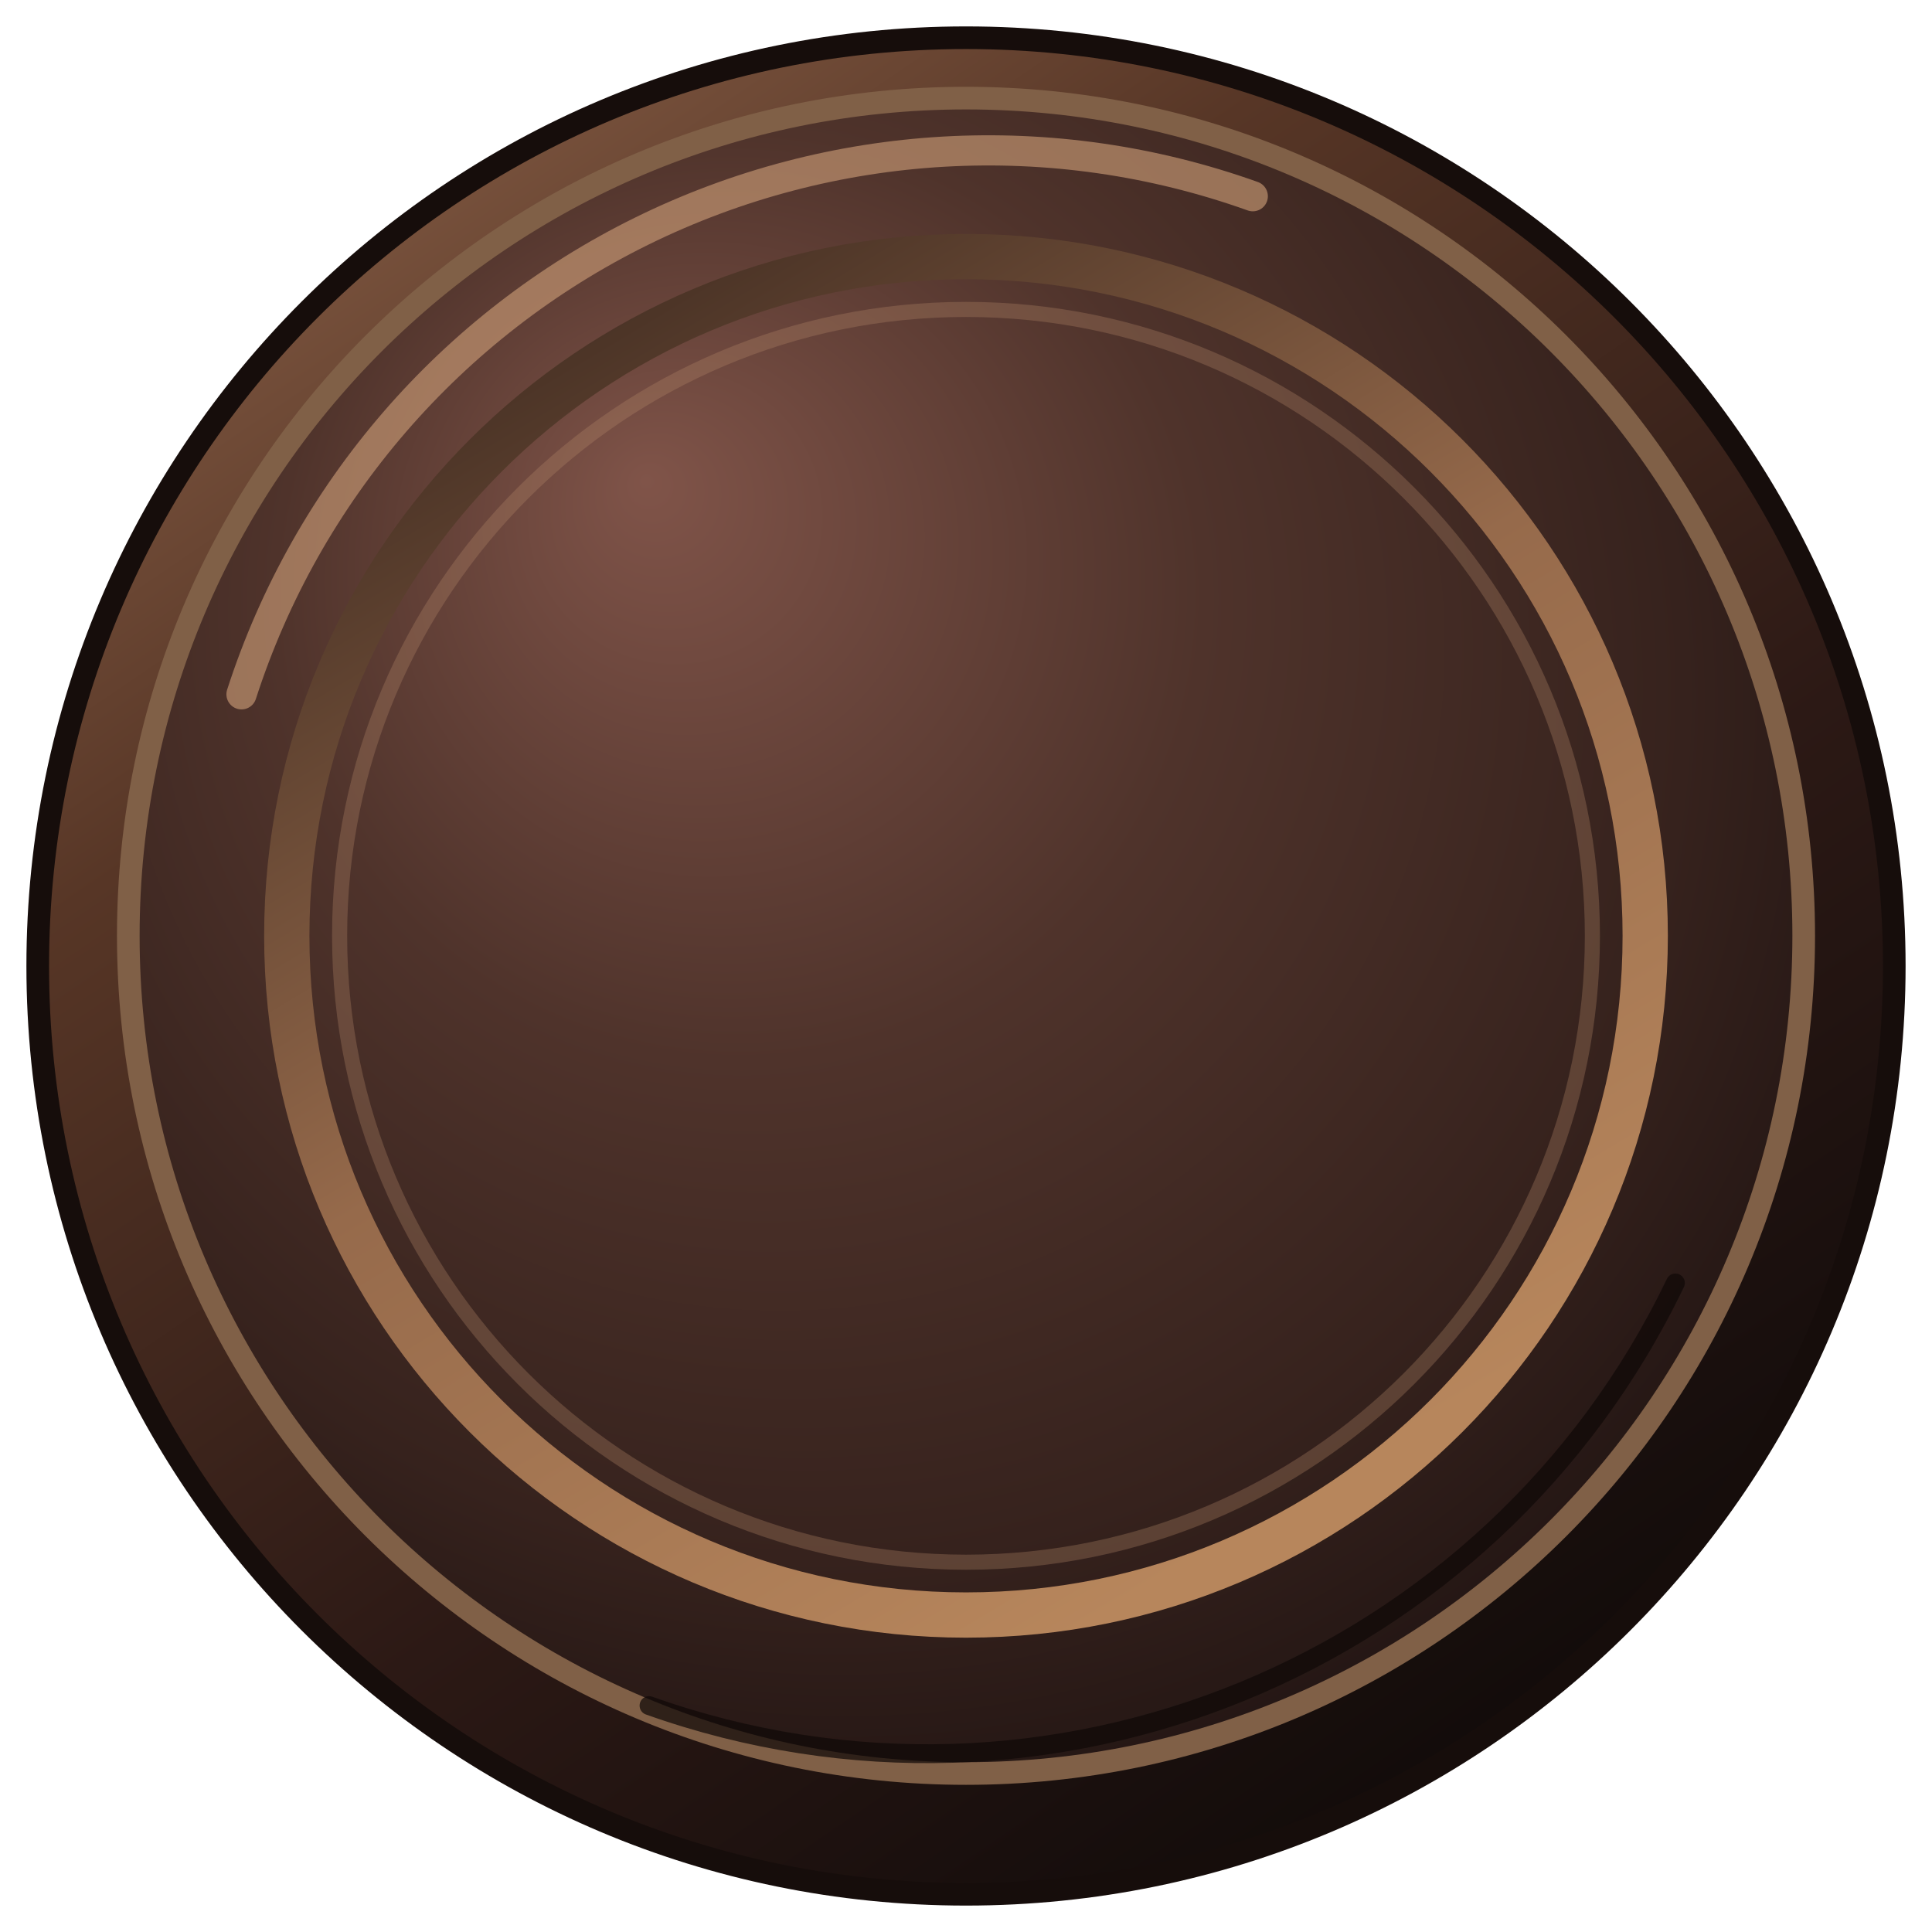
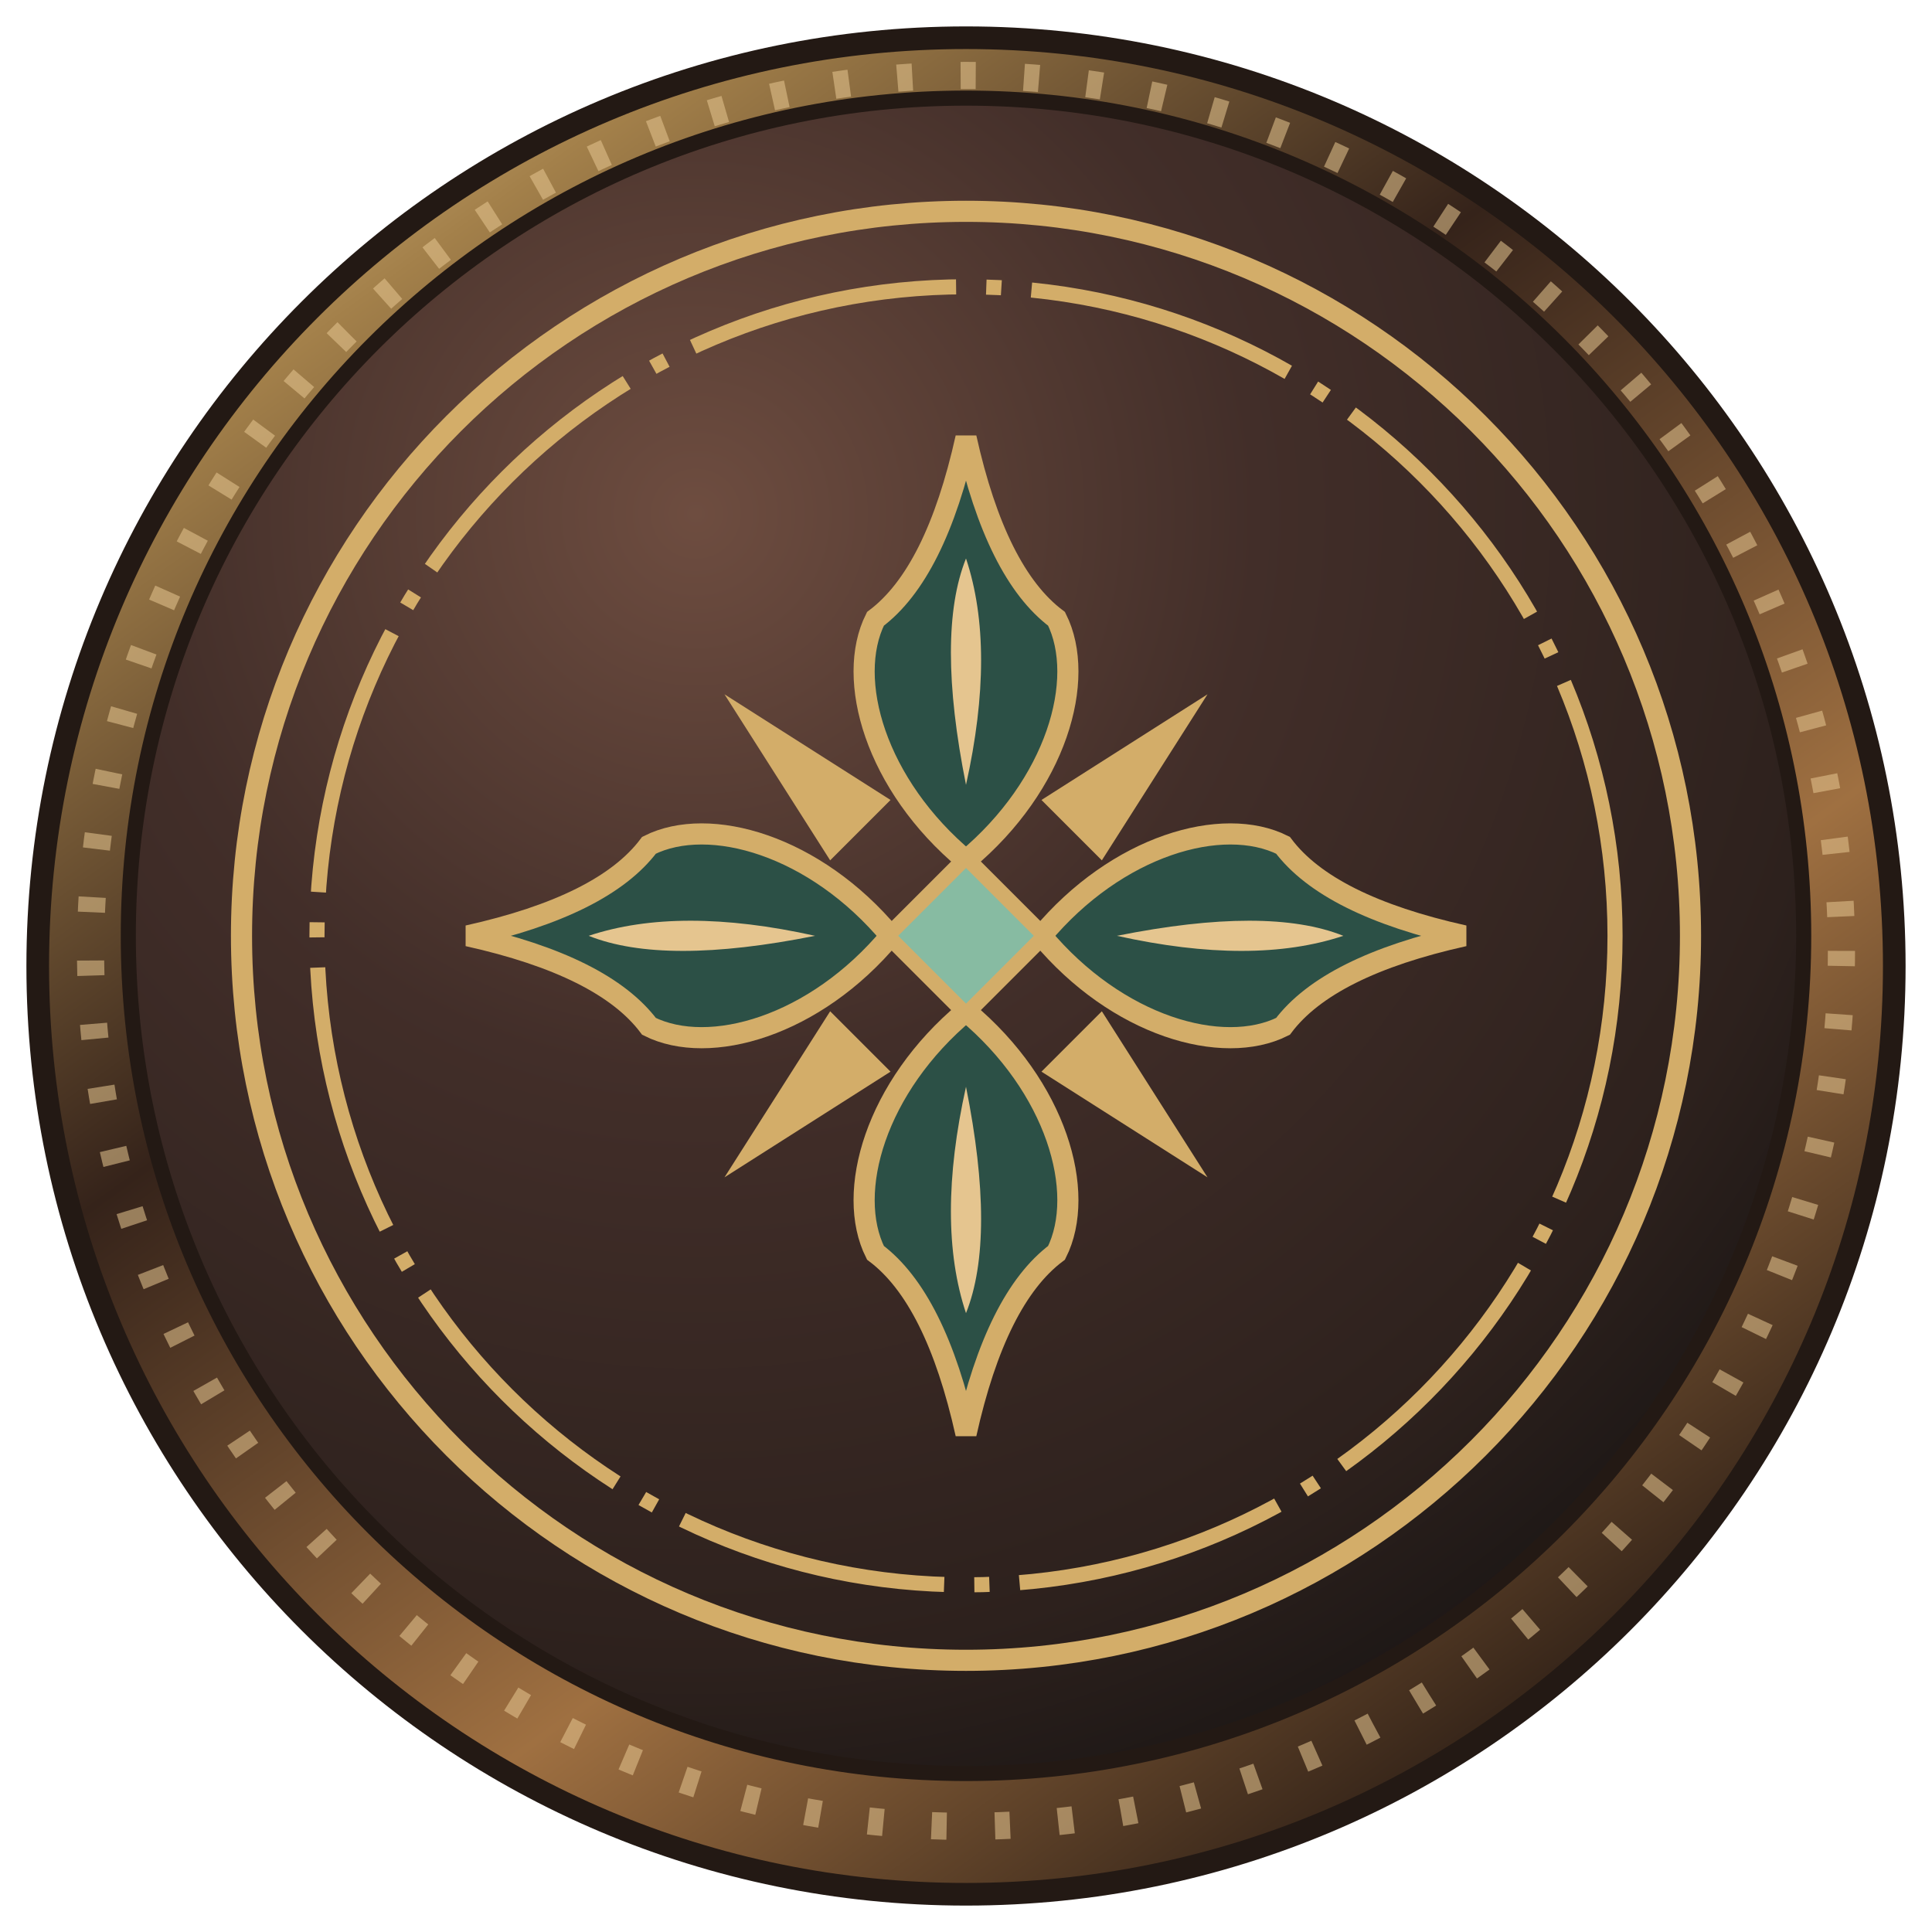
- <svg xmlns="http://www.w3.org/2000/svg" viewBox="0 0 128 128">
+ <svg xmlns="http://www.w3.org/2000/svg" xmlns:xlink="http://www.w3.org/1999/xlink" viewBox="0 0 128 128">
  <defs>
-     <linearGradient id="bevel" x2="68%" y2="100%">
-       <stop stop-color="#956A50" />
-       <stop offset=".33" stop-color="#573626" />
-       <stop offset=".69" stop-color="#2C1915" />
-       <stop offset="1" stop-color="#110B0A" />
+     <linearGradient id="db" x2=".72" y2="1">
+       <stop stop-color="#f5d7a0" />
+       <stop offset=".18" stop-color="#a3804a" />
+       <stop offset=".43" stop-color="#35231a" />
+       <stop offset=".73" stop-color="#9f7041" />
+       <stop offset="1" stop-color="#281b14" />
    </linearGradient>
-     <radialGradient id="face" cx="44%" cy="39%" r="64%" fx="31%" fy="23%">
-       <stop stop-color="#805449" />
-       <stop offset=".43" stop-color="#4F332B" />
-       <stop offset=".8" stop-color="#36221D" />
-       <stop offset="1" stop-color="#221513" />
+     <radialGradient id="df" cx=".34" cy=".25" r=".83">
+       <stop stop-color="#6e4d40" />
+       <stop offset=".4" stop-color="#422e29" />
+       <stop offset=".82" stop-color="#2d211d" />
+       <stop offset="1" stop-color="#191514" />
    </radialGradient>
-     <linearGradient id="groove" x2="60%" y2="100%">
-       <stop stop-color="#302019" />
-       <stop offset=".54" stop-color="#966A4B" />
-       <stop offset="1" stop-color="#B7865C" />
-     </linearGradient>
+     <g id="dp">
+       <path d="M0-5C-6-10-8-17-6-21Q-2-24 0-33Q2-24 6-21C8-17 6-10 0-5Z" fill="#2c5046" stroke="#d3ad69" stroke-width="1.4" />
+       <path d="M0-10Q-2-20 0-25Q2-19 0-10Z" fill="#e5c58f" />
+     </g>
+     <g id="dq">
+       <use xlink:href="#dp" />
+       <use xlink:href="#dp" transform="rotate(90)" />
+     </g>
  </defs>
-   <circle cx="64" cy="64" r="61.5" fill="url(#bevel)" stroke="#160D0B" stroke-width="1.5" />
-   <circle cx="64" cy="62" r="55.5" fill="url(#face)" stroke="#806047" stroke-width="1.5" />
-   <circle cx="64" cy="62" r="45" fill="none" stroke="url(#groove)" stroke-width="3" />
-   <circle cx="64" cy="62" r="41.5" fill="none" stroke="#B38668" stroke-opacity=".32" />
-   <path d="M16 46A52 52 0 0 1 83 13" fill="none" stroke="#C99B76" stroke-opacity=".64" stroke-width="2" stroke-linecap="round" />
-   <path d="M43 113A55 55 0 0 0 111 85" fill="none" stroke="#100907" stroke-opacity=".72" stroke-width="1.25" stroke-linecap="round" />
+   <circle cx="64" cy="64" r="61.5" fill="url(#db)" stroke="#231914" stroke-width="1.5" />
+   <circle cx="64" cy="63" r="58" fill="none" stroke="#e5c58f" opacity=".56" stroke-width="1.8" stroke-dasharray="1 3.2" />
+   <circle cx="64" cy="62" r="55.5" fill="url(#df)" stroke="#231914" />
+   <circle cx="64" cy="62" r="48" fill="none" stroke="#d3ad69" stroke-width="1.4" />
+   <circle cx="64" cy="62" r="43" fill="none" stroke="#d3ad69" stroke-dasharray="18 2 1 2" />
+   <g transform="translate(64 62)">
+     <use xlink:href="#dq" />
+     <use xlink:href="#dq" transform="rotate(180)" />
+     <path d="M-16-16L-5-9-9-5ZM16-16L9-5 5-9ZM16 16L5 9 9 5ZM-16 16L-9 5-5 9Z" fill="#d3ad69" />
+     <path d="M0-5.2 5.2 0 0 5.2-5.2 0Z" fill="#87bba2" stroke="#d3ad69" />
+   </g>
</svg>
